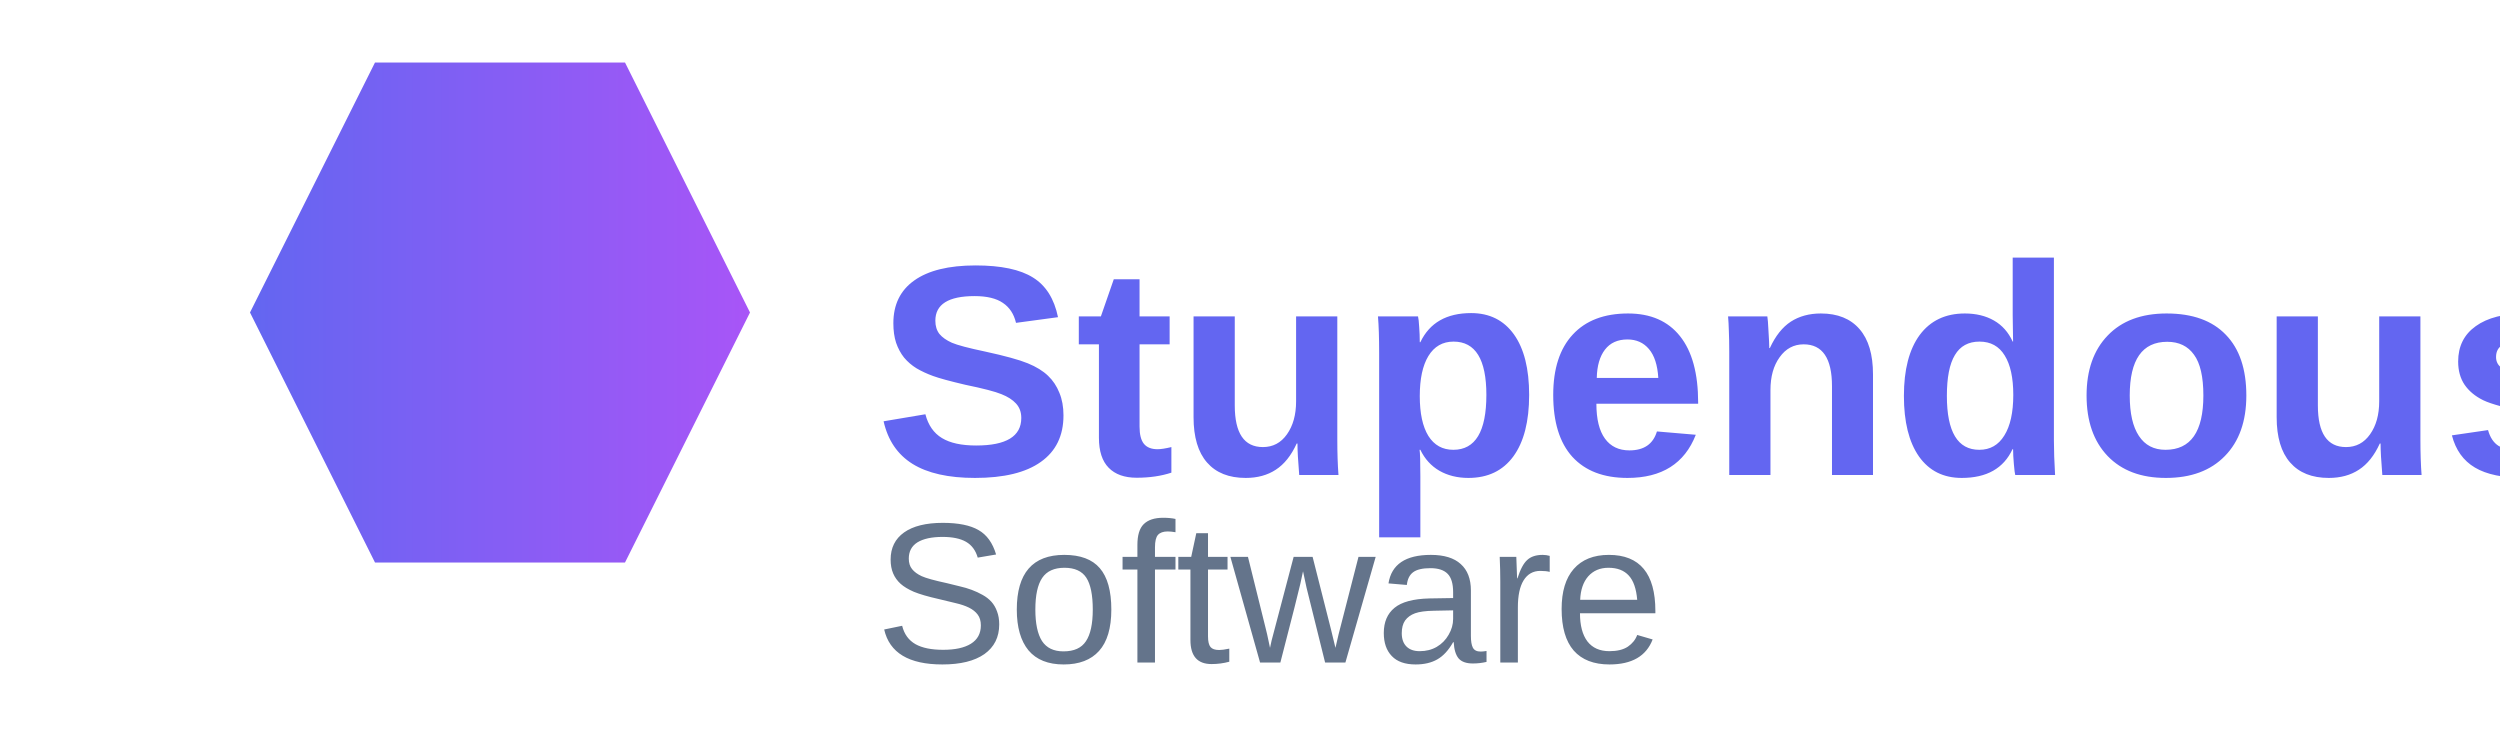
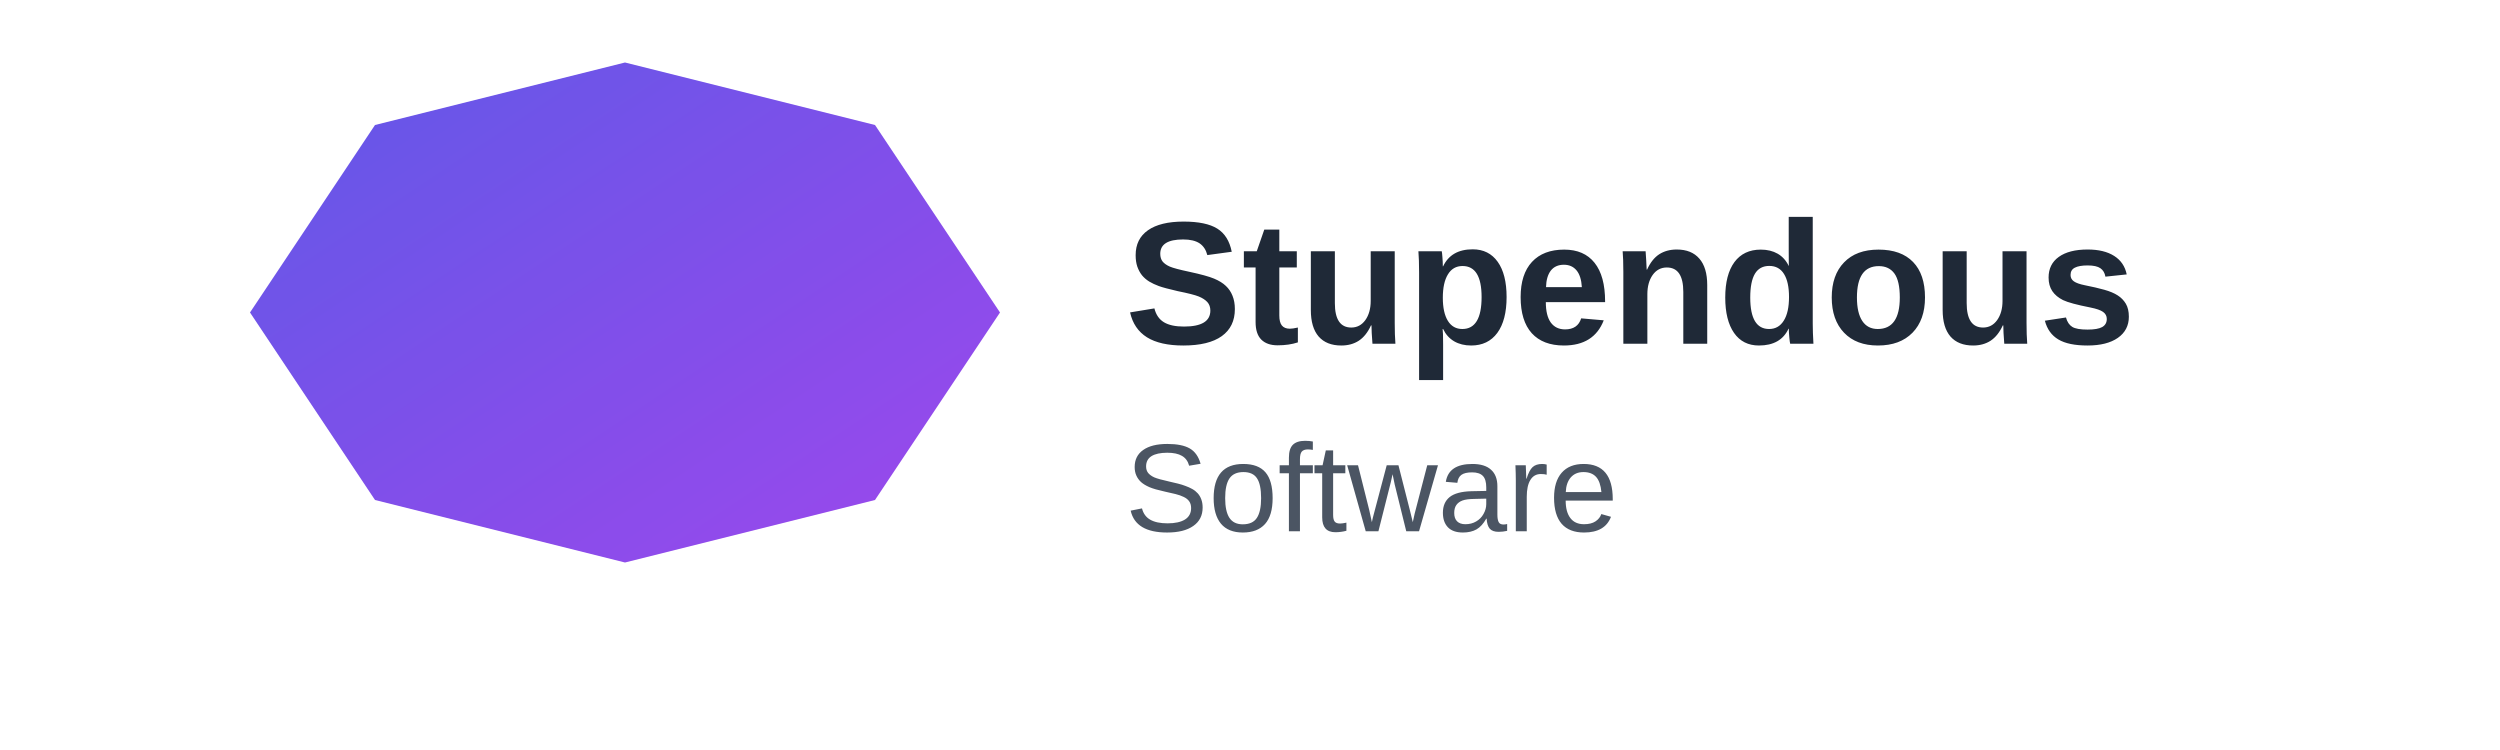
- <svg xmlns="http://www.w3.org/2000/svg" viewBox="0 0 200 60">
+ <svg xmlns="http://www.w3.org/2000/svg" viewBox="0 0 400 120" width="400" height="120">
  <defs>
-     <linearGradient id="grad1" x1="0%" y1="0%" x2="100%" y2="0%">
-       <stop offset="0%" style="stop-color:#6366f1;stop-opacity:1" />
-       <stop offset="100%" style="stop-color:#a855f7;stop-opacity:1" />
+     <linearGradient id="hexGrad" x1="0%" y1="0%" x2="100%" y2="100%">
+       <stop offset="0%" style="stop-color:#4F46E5;stop-opacity:1" />
+       <stop offset="100%" style="stop-color:#9333EA;stop-opacity:1" />
    </linearGradient>
  </defs>
-   <polygon points="30,5 50,5 60,25 50,45 30,45 20,25" fill="url(#grad1)" />
-   <text x="70" y="38" font-family="Arial,Helvetica,sans-serif" font-size="24" font-weight="bold" fill="#6366f1">Stupendous</text>
-   <text x="70" y="53" font-family="Arial,Helvetica,sans-serif" font-size="16" fill="#64748b">Software</text>
+   <path d="M60 20 L100 10 L140 20 L160 50 L140 80 L100 90 L60 80 L40 50 Z" fill="url(#hexGrad)" opacity="0.9" />
+   <text x="180" y="55" font-family="Arial, Helvetica, sans-serif" font-weight="700" font-size="28" fill="#1F2937">Stupendous</text>
+   <text x="180" y="85" font-family="Arial, Helvetica, sans-serif" font-weight="400" font-size="20" fill="#4B5563">Software</text>
</svg>
